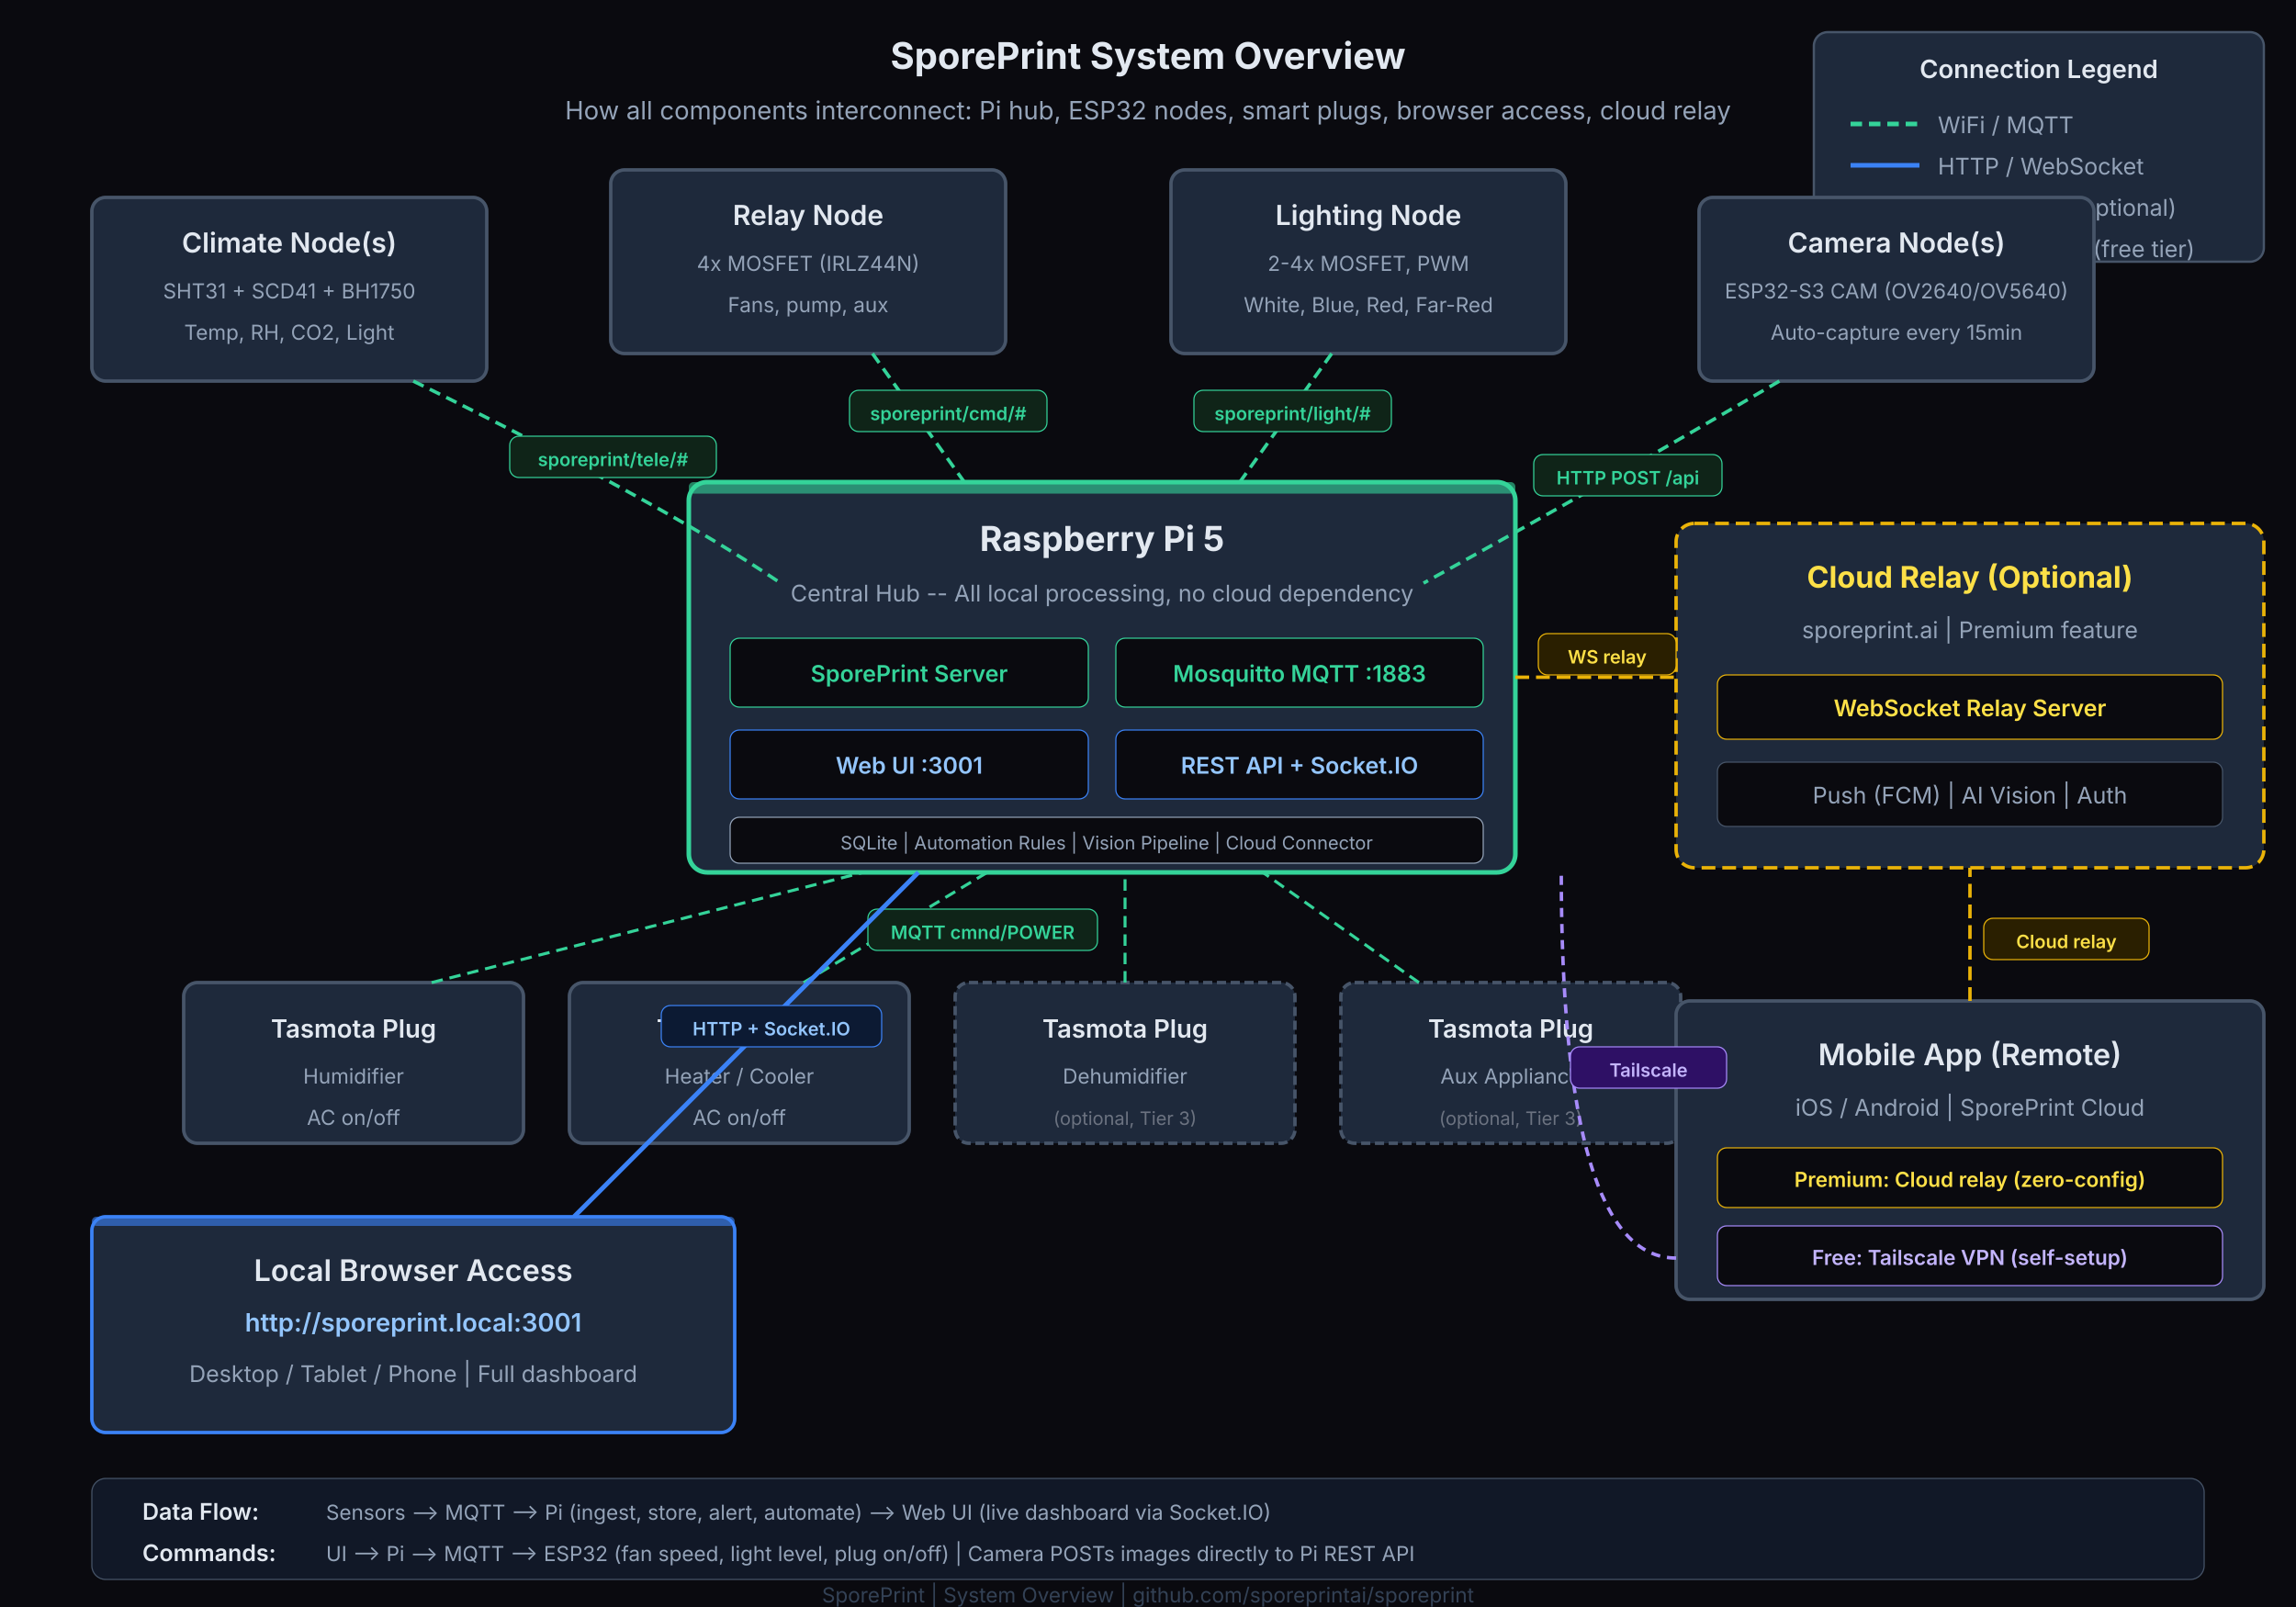
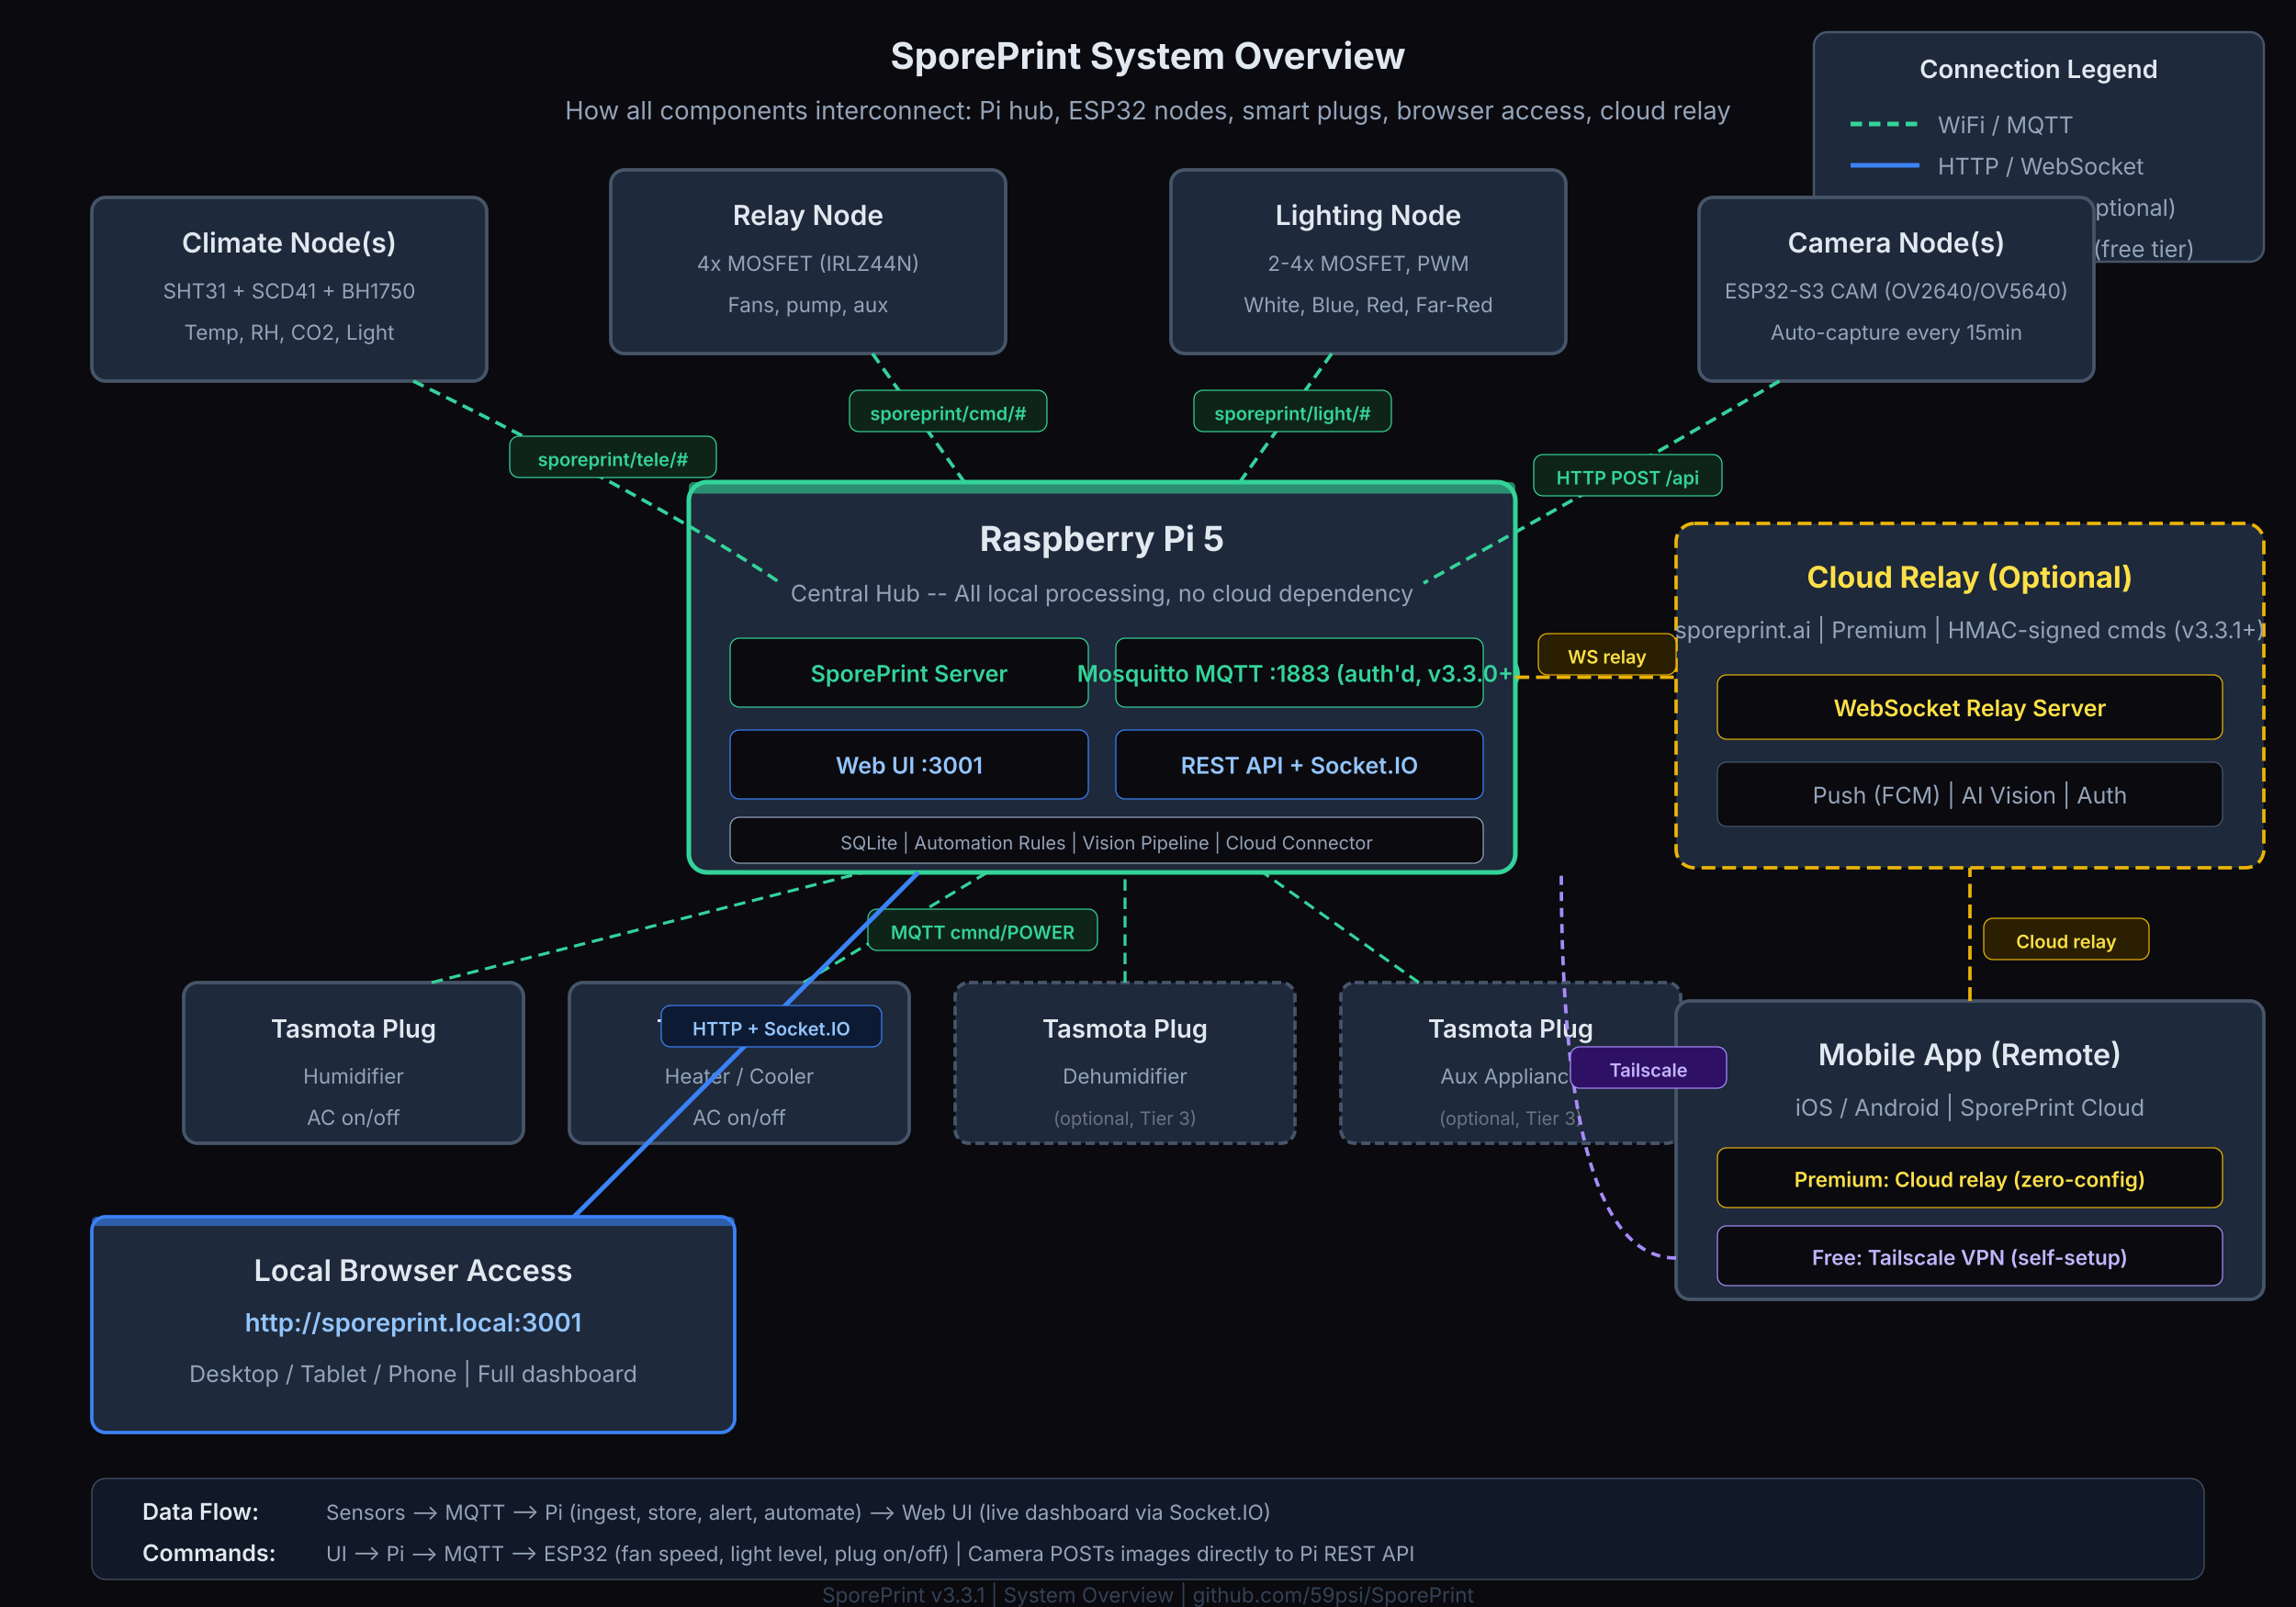
<svg xmlns="http://www.w3.org/2000/svg" viewBox="0 0 1000 700" width="1000" height="700">
  <rect width="1000" height="700" fill="#0a0a0f" />
  <text x="500" y="30" text-anchor="middle" fill="#e2e8f0" font-family="system-ui, -apple-system, sans-serif" font-size="16" font-weight="700">SporePrint System Overview</text>
  <text x="500" y="52" text-anchor="middle" fill="#94a3b8" font-family="system-ui, -apple-system, sans-serif" font-size="11">How all components interconnect: Pi hub, ESP32 nodes, smart plugs, browser access, cloud relay</text>
  <rect x="790" y="14" width="196" height="100" rx="6" fill="#1e293b" stroke="#475569" stroke-width="1" />
  <text x="888" y="34" text-anchor="middle" fill="#e2e8f0" font-family="system-ui, -apple-system, sans-serif" font-size="11" font-weight="600">Connection Legend</text>
  <line x1="806" y1="54" x2="836" y2="54" stroke="#34d399" stroke-width="2" stroke-dasharray="5,3" />
  <text x="844" y="58" fill="#94a3b8" font-family="system-ui, -apple-system, sans-serif" font-size="10">WiFi / MQTT</text>
  <line x1="806" y1="72" x2="836" y2="72" stroke="#3b82f6" stroke-width="2" />
  <text x="844" y="76" fill="#94a3b8" font-family="system-ui, -apple-system, sans-serif" font-size="10">HTTP / WebSocket</text>
  <line x1="806" y1="90" x2="836" y2="90" stroke="#eab308" stroke-width="2" stroke-dasharray="6,3" />
  <text x="844" y="94" fill="#94a3b8" font-family="system-ui, -apple-system, sans-serif" font-size="10">Cloud Relay (optional)</text>
  <line x1="806" y1="108" x2="836" y2="108" stroke="#a78bfa" stroke-width="2" stroke-dasharray="4,3" />
  <text x="844" y="112" fill="#94a3b8" font-family="system-ui, -apple-system, sans-serif" font-size="10">Tailscale VPN (free tier)</text>
  <rect x="300" y="210" width="360" height="170" rx="8" fill="#1e293b" stroke="#34d399" stroke-width="2" />
  <rect x="300" y="210" width="360" height="5" rx="2" fill="#34d399" opacity="0.6" />
  <text x="480" y="240" text-anchor="middle" fill="#e2e8f0" font-family="system-ui, -apple-system, sans-serif" font-size="15" font-weight="700">Raspberry Pi 5</text>
  <text x="480" y="262" text-anchor="middle" fill="#94a3b8" font-family="system-ui, -apple-system, sans-serif" font-size="10">Central Hub -- All local processing, no cloud dependency</text>
  <rect x="318" y="278" width="156" height="30" rx="4" fill="#0a0a0f" stroke="#34d399" stroke-width="0.5" />
  <text x="396" y="297" text-anchor="middle" fill="#34d399" font-family="system-ui, -apple-system, sans-serif" font-size="10" font-weight="600">SporePrint Server</text>
  <rect x="486" y="278" width="160" height="30" rx="4" fill="#0a0a0f" stroke="#34d399" stroke-width="0.5" />
-   <text x="566" y="297" text-anchor="middle" fill="#34d399" font-family="system-ui, -apple-system, sans-serif" font-size="10" font-weight="600">Mosquitto MQTT :1883</text>
+   <text x="566" y="297" text-anchor="middle" fill="#34d399" font-family="system-ui, -apple-system, sans-serif" font-size="10" font-weight="600">Mosquitto MQTT :1883 (auth'd, v3.3.0+)</text>
  <rect x="318" y="318" width="156" height="30" rx="4" fill="#0a0a0f" stroke="#3b82f6" stroke-width="0.5" />
  <text x="396" y="337" text-anchor="middle" fill="#93c5fd" font-family="system-ui, -apple-system, sans-serif" font-size="10" font-weight="600">Web UI :3001</text>
  <rect x="486" y="318" width="160" height="30" rx="4" fill="#0a0a0f" stroke="#3b82f6" stroke-width="0.5" />
  <text x="566" y="337" text-anchor="middle" fill="#93c5fd" font-family="system-ui, -apple-system, sans-serif" font-size="10" font-weight="600">REST API + Socket.IO</text>
  <rect x="318" y="356" width="328" height="20" rx="4" fill="#0a0a0f" stroke="#94a3b8" stroke-width="0.5" />
  <text x="482" y="370" text-anchor="middle" fill="#94a3b8" font-family="system-ui, -apple-system, sans-serif" font-size="8">SQLite | Automation Rules | Vision Pipeline | Cloud Connector</text>
  <rect x="40" y="86" width="172" height="80" rx="6" fill="#1e293b" stroke="#475569" stroke-width="1.5" />
  <text x="126" y="110" text-anchor="middle" fill="#e2e8f0" font-family="system-ui, -apple-system, sans-serif" font-size="12" font-weight="600">Climate Node(s)</text>
  <text x="126" y="130" text-anchor="middle" fill="#94a3b8" font-family="system-ui, -apple-system, sans-serif" font-size="9">SHT31 + SCD41 + BH1750</text>
  <text x="126" y="148" text-anchor="middle" fill="#94a3b8" font-family="system-ui, -apple-system, sans-serif" font-size="9">Temp, RH, CO2, Light</text>
  <path d="M 180 166 Q 290 220 340 254" fill="none" stroke="#34d399" stroke-width="1.5" stroke-dasharray="5,3" />
  <g>
    <rect x="222" y="190" width="90" height="18" rx="4" fill="#0f2418" stroke="#34d399" stroke-width="0.5" />
    <text x="267" y="203" text-anchor="middle" fill="#34d399" font-family="system-ui, -apple-system, sans-serif" font-size="8" font-weight="600">sporeprint/tele/#</text>
  </g>
  <rect x="266" y="74" width="172" height="80" rx="6" fill="#1e293b" stroke="#475569" stroke-width="1.5" />
  <text x="352" y="98" text-anchor="middle" fill="#e2e8f0" font-family="system-ui, -apple-system, sans-serif" font-size="12" font-weight="600">Relay Node</text>
  <text x="352" y="118" text-anchor="middle" fill="#94a3b8" font-family="system-ui, -apple-system, sans-serif" font-size="9">4x MOSFET (IRLZ44N)</text>
  <text x="352" y="136" text-anchor="middle" fill="#94a3b8" font-family="system-ui, -apple-system, sans-serif" font-size="9">Fans, pump, aux</text>
  <path d="M 380 154 L 420 210" fill="none" stroke="#34d399" stroke-width="1.5" stroke-dasharray="5,3" />
  <g>
    <rect x="370" y="170" width="86" height="18" rx="4" fill="#0f2418" stroke="#34d399" stroke-width="0.5" />
    <text x="413" y="183" text-anchor="middle" fill="#34d399" font-family="system-ui, -apple-system, sans-serif" font-size="8" font-weight="600">sporeprint/cmd/#</text>
  </g>
  <rect x="510" y="74" width="172" height="80" rx="6" fill="#1e293b" stroke="#475569" stroke-width="1.5" />
  <text x="596" y="98" text-anchor="middle" fill="#e2e8f0" font-family="system-ui, -apple-system, sans-serif" font-size="12" font-weight="600">Lighting Node</text>
  <text x="596" y="118" text-anchor="middle" fill="#94a3b8" font-family="system-ui, -apple-system, sans-serif" font-size="9">2-4x MOSFET, PWM</text>
  <text x="596" y="136" text-anchor="middle" fill="#94a3b8" font-family="system-ui, -apple-system, sans-serif" font-size="9">White, Blue, Red, Far-Red</text>
  <path d="M 580 154 L 540 210" fill="none" stroke="#34d399" stroke-width="1.5" stroke-dasharray="5,3" />
  <g>
    <rect x="520" y="170" width="86" height="18" rx="4" fill="#0f2418" stroke="#34d399" stroke-width="0.5" />
    <text x="563" y="183" text-anchor="middle" fill="#34d399" font-family="system-ui, -apple-system, sans-serif" font-size="8" font-weight="600">sporeprint/light/#</text>
  </g>
  <rect x="740" y="86" width="172" height="80" rx="6" fill="#1e293b" stroke="#475569" stroke-width="1.5" />
  <text x="826" y="110" text-anchor="middle" fill="#e2e8f0" font-family="system-ui, -apple-system, sans-serif" font-size="12" font-weight="600">Camera Node(s)</text>
  <text x="826" y="130" text-anchor="middle" fill="#94a3b8" font-family="system-ui, -apple-system, sans-serif" font-size="9">ESP32-S3 CAM (OV2640/OV5640)</text>
  <text x="826" y="148" text-anchor="middle" fill="#94a3b8" font-family="system-ui, -apple-system, sans-serif" font-size="9">Auto-capture every 15min</text>
  <path d="M 775 166 Q 700 210 620 254" fill="none" stroke="#34d399" stroke-width="1.5" stroke-dasharray="5,3" />
  <g>
    <rect x="668" y="198" width="82" height="18" rx="4" fill="#0f2418" stroke="#34d399" stroke-width="0.5" />
    <text x="709" y="211" text-anchor="middle" fill="#34d399" font-family="system-ui, -apple-system, sans-serif" font-size="8" font-weight="600">HTTP POST /api</text>
  </g>
  <rect x="80" y="428" width="148" height="70" rx="6" fill="#1e293b" stroke="#475569" stroke-width="1.5" />
  <text x="154" y="452" text-anchor="middle" fill="#e2e8f0" font-family="system-ui, -apple-system, sans-serif" font-size="11" font-weight="600">Tasmota Plug</text>
  <text x="154" y="472" text-anchor="middle" fill="#94a3b8" font-family="system-ui, -apple-system, sans-serif" font-size="9">Humidifier</text>
  <text x="154" y="490" text-anchor="middle" fill="#94a3b8" font-family="system-ui, -apple-system, sans-serif" font-size="9">AC on/off</text>
  <rect x="248" y="428" width="148" height="70" rx="6" fill="#1e293b" stroke="#475569" stroke-width="1.5" />
  <text x="322" y="452" text-anchor="middle" fill="#e2e8f0" font-family="system-ui, -apple-system, sans-serif" font-size="11" font-weight="600">Tasmota Plug</text>
  <text x="322" y="472" text-anchor="middle" fill="#94a3b8" font-family="system-ui, -apple-system, sans-serif" font-size="9">Heater / Cooler</text>
  <text x="322" y="490" text-anchor="middle" fill="#94a3b8" font-family="system-ui, -apple-system, sans-serif" font-size="9">AC on/off</text>
  <rect x="416" y="428" width="148" height="70" rx="6" fill="#1e293b" stroke="#475569" stroke-width="1.5" stroke-dasharray="4,2" />
  <text x="490" y="452" text-anchor="middle" fill="#e2e8f0" font-family="system-ui, -apple-system, sans-serif" font-size="11" font-weight="600">Tasmota Plug</text>
  <text x="490" y="472" text-anchor="middle" fill="#94a3b8" font-family="system-ui, -apple-system, sans-serif" font-size="9">Dehumidifier</text>
  <text x="490" y="490" text-anchor="middle" fill="#6b7280" font-family="system-ui, -apple-system, sans-serif" font-size="8">(optional, Tier 3)</text>
  <rect x="584" y="428" width="148" height="70" rx="6" fill="#1e293b" stroke="#475569" stroke-width="1.5" stroke-dasharray="4,2" />
  <text x="658" y="452" text-anchor="middle" fill="#e2e8f0" font-family="system-ui, -apple-system, sans-serif" font-size="11" font-weight="600">Tasmota Plug</text>
  <text x="658" y="472" text-anchor="middle" fill="#94a3b8" font-family="system-ui, -apple-system, sans-serif" font-size="9">Aux Appliance</text>
  <text x="658" y="490" text-anchor="middle" fill="#6b7280" font-family="system-ui, -apple-system, sans-serif" font-size="8">(optional, Tier 3)</text>
  <path d="M 188 428 L 376 380" fill="none" stroke="#34d399" stroke-width="1.3" stroke-dasharray="5,3" />
  <path d="M 350 428 L 430 380" fill="none" stroke="#34d399" stroke-width="1.3" stroke-dasharray="5,3" />
  <path d="M 490 428 L 490 380" fill="none" stroke="#34d399" stroke-width="1.3" stroke-dasharray="5,3" />
  <path d="M 618 428 L 550 380" fill="none" stroke="#34d399" stroke-width="1.3" stroke-dasharray="5,3" />
  <g>
    <rect x="378" y="396" width="100" height="18" rx="4" fill="#0f2418" stroke="#34d399" stroke-width="0.5" />
    <text x="428" y="409" text-anchor="middle" fill="#34d399" font-family="system-ui, -apple-system, sans-serif" font-size="8" font-weight="600">MQTT cmnd/POWER</text>
  </g>
  <rect x="40" y="530" width="280" height="94" rx="6" fill="#1e293b" stroke="#3b82f6" stroke-width="1.5" />
  <rect x="40" y="530" width="280" height="4" rx="2" fill="#3b82f6" opacity="0.6" />
  <text x="180" y="558" text-anchor="middle" fill="#e2e8f0" font-family="system-ui, -apple-system, sans-serif" font-size="13" font-weight="600">Local Browser Access</text>
  <text x="180" y="580" text-anchor="middle" fill="#93c5fd" font-family="system-ui, -apple-system, sans-serif" font-size="11" font-weight="600">http://sporeprint.local:3001</text>
  <text x="180" y="602" text-anchor="middle" fill="#94a3b8" font-family="system-ui, -apple-system, sans-serif" font-size="10">Desktop / Tablet / Phone | Full dashboard</text>
  <path d="M 250 530 L 400 380" fill="none" stroke="#3b82f6" stroke-width="2" />
  <g>
    <rect x="288" y="438" width="96" height="18" rx="4" fill="#0c1a33" stroke="#3b82f6" stroke-width="0.5" />
    <text x="336" y="451" text-anchor="middle" fill="#93c5fd" font-family="system-ui, -apple-system, sans-serif" font-size="8" font-weight="600">HTTP + Socket.IO</text>
  </g>
  <rect x="730" y="228" width="256" height="150" rx="8" fill="#1e293b" stroke="#eab308" stroke-width="1.5" stroke-dasharray="6,3" />
  <text x="858" y="256" text-anchor="middle" fill="#fde047" font-family="system-ui, -apple-system, sans-serif" font-size="13" font-weight="700">Cloud Relay (Optional)</text>
-   <text x="858" y="278" text-anchor="middle" fill="#94a3b8" font-family="system-ui, -apple-system, sans-serif" font-size="10">sporeprint.ai | Premium feature</text>
+   <text x="858" y="278" text-anchor="middle" fill="#94a3b8" font-family="system-ui, -apple-system, sans-serif" font-size="10">sporeprint.ai | Premium | HMAC-signed cmds (v3.3.1+)</text>
  <rect x="748" y="294" width="220" height="28" rx="4" fill="#0a0a0f" stroke="#eab308" stroke-width="0.5" />
  <text x="858" y="312" text-anchor="middle" fill="#fde047" font-family="system-ui, -apple-system, sans-serif" font-size="10" font-weight="600">WebSocket Relay Server</text>
  <rect x="748" y="332" width="220" height="28" rx="4" fill="#0a0a0f" stroke="#475569" stroke-width="0.5" />
  <text x="858" y="350" text-anchor="middle" fill="#94a3b8" font-family="system-ui, -apple-system, sans-serif" font-size="10">Push (FCM) | AI Vision | Auth</text>
  <path d="M 660 295 L 730 295" fill="none" stroke="#eab308" stroke-width="1.5" stroke-dasharray="6,3" />
  <g>
    <rect x="670" y="276" width="60" height="18" rx="4" fill="#2a1f00" stroke="#eab308" stroke-width="0.5" />
    <text x="700" y="289" text-anchor="middle" fill="#fde047" font-family="system-ui, -apple-system, sans-serif" font-size="8" font-weight="600">WS relay</text>
  </g>
  <rect x="730" y="436" width="256" height="130" rx="6" fill="#1e293b" stroke="#475569" stroke-width="1.5" />
  <text x="858" y="464" text-anchor="middle" fill="#e2e8f0" font-family="system-ui, -apple-system, sans-serif" font-size="13" font-weight="600">Mobile App (Remote)</text>
  <text x="858" y="486" text-anchor="middle" fill="#94a3b8" font-family="system-ui, -apple-system, sans-serif" font-size="10">iOS / Android | SporePrint Cloud</text>
  <rect x="748" y="500" width="220" height="26" rx="4" fill="#0a0a0f" stroke="#eab308" stroke-width="0.5" />
  <text x="858" y="517" text-anchor="middle" fill="#fde047" font-family="system-ui, -apple-system, sans-serif" font-size="9" font-weight="600">Premium: Cloud relay (zero-config)</text>
  <rect x="748" y="534" width="220" height="26" rx="4" fill="#0a0a0f" stroke="#a78bfa" stroke-width="0.5" />
  <text x="858" y="551" text-anchor="middle" fill="#c4b5fd" font-family="system-ui, -apple-system, sans-serif" font-size="9" font-weight="600">Free: Tailscale VPN (self-setup)</text>
  <path d="M 858 436 L 858 378" fill="none" stroke="#eab308" stroke-width="1.5" stroke-dasharray="6,3" />
  <g>
    <rect x="864" y="400" width="72" height="18" rx="4" fill="#2a1f00" stroke="#eab308" stroke-width="0.5" />
    <text x="900" y="413" text-anchor="middle" fill="#fde047" font-family="system-ui, -apple-system, sans-serif" font-size="8" font-weight="600">Cloud relay</text>
  </g>
  <path d="M 730 548 Q 680 548 680 380" fill="none" stroke="#a78bfa" stroke-width="1.5" stroke-dasharray="4,3" />
  <g>
    <rect x="684" y="456" width="68" height="18" rx="4" fill="#2e1065" stroke="#a78bfa" stroke-width="0.5" />
    <text x="718" y="469" text-anchor="middle" fill="#c4b5fd" font-family="system-ui, -apple-system, sans-serif" font-size="8" font-weight="600">Tailscale</text>
  </g>
  <rect x="40" y="644" width="920" height="44" rx="6" fill="#111827" stroke="#475569" stroke-width="0.5" />
  <text x="62" y="662" fill="#e2e8f0" font-family="system-ui, -apple-system, sans-serif" font-size="10" font-weight="600">Data Flow:</text>
  <text x="142" y="662" fill="#94a3b8" font-family="system-ui, -apple-system, sans-serif" font-size="9">Sensors --&gt; MQTT --&gt; Pi (ingest, store, alert, automate) --&gt; Web UI (live dashboard via Socket.IO)</text>
  <text x="62" y="680" fill="#e2e8f0" font-family="system-ui, -apple-system, sans-serif" font-size="10" font-weight="600">Commands:</text>
  <text x="142" y="680" fill="#94a3b8" font-family="system-ui, -apple-system, sans-serif" font-size="9">UI --&gt; Pi --&gt; MQTT --&gt; ESP32 (fan speed, light level, plug on/off) | Camera POSTs images directly to Pi REST API</text>
-   <text x="500" y="698" text-anchor="middle" fill="#334155" font-family="system-ui, -apple-system, sans-serif" font-size="9">SporePrint  |  System Overview  |  github.com/sporeprintai/sporeprint</text>
+   <text x="500" y="698" text-anchor="middle" fill="#334155" font-family="system-ui, -apple-system, sans-serif" font-size="9">SporePrint v3.3.1  |  System Overview  |  github.com/59psi/SporePrint</text>
</svg>
